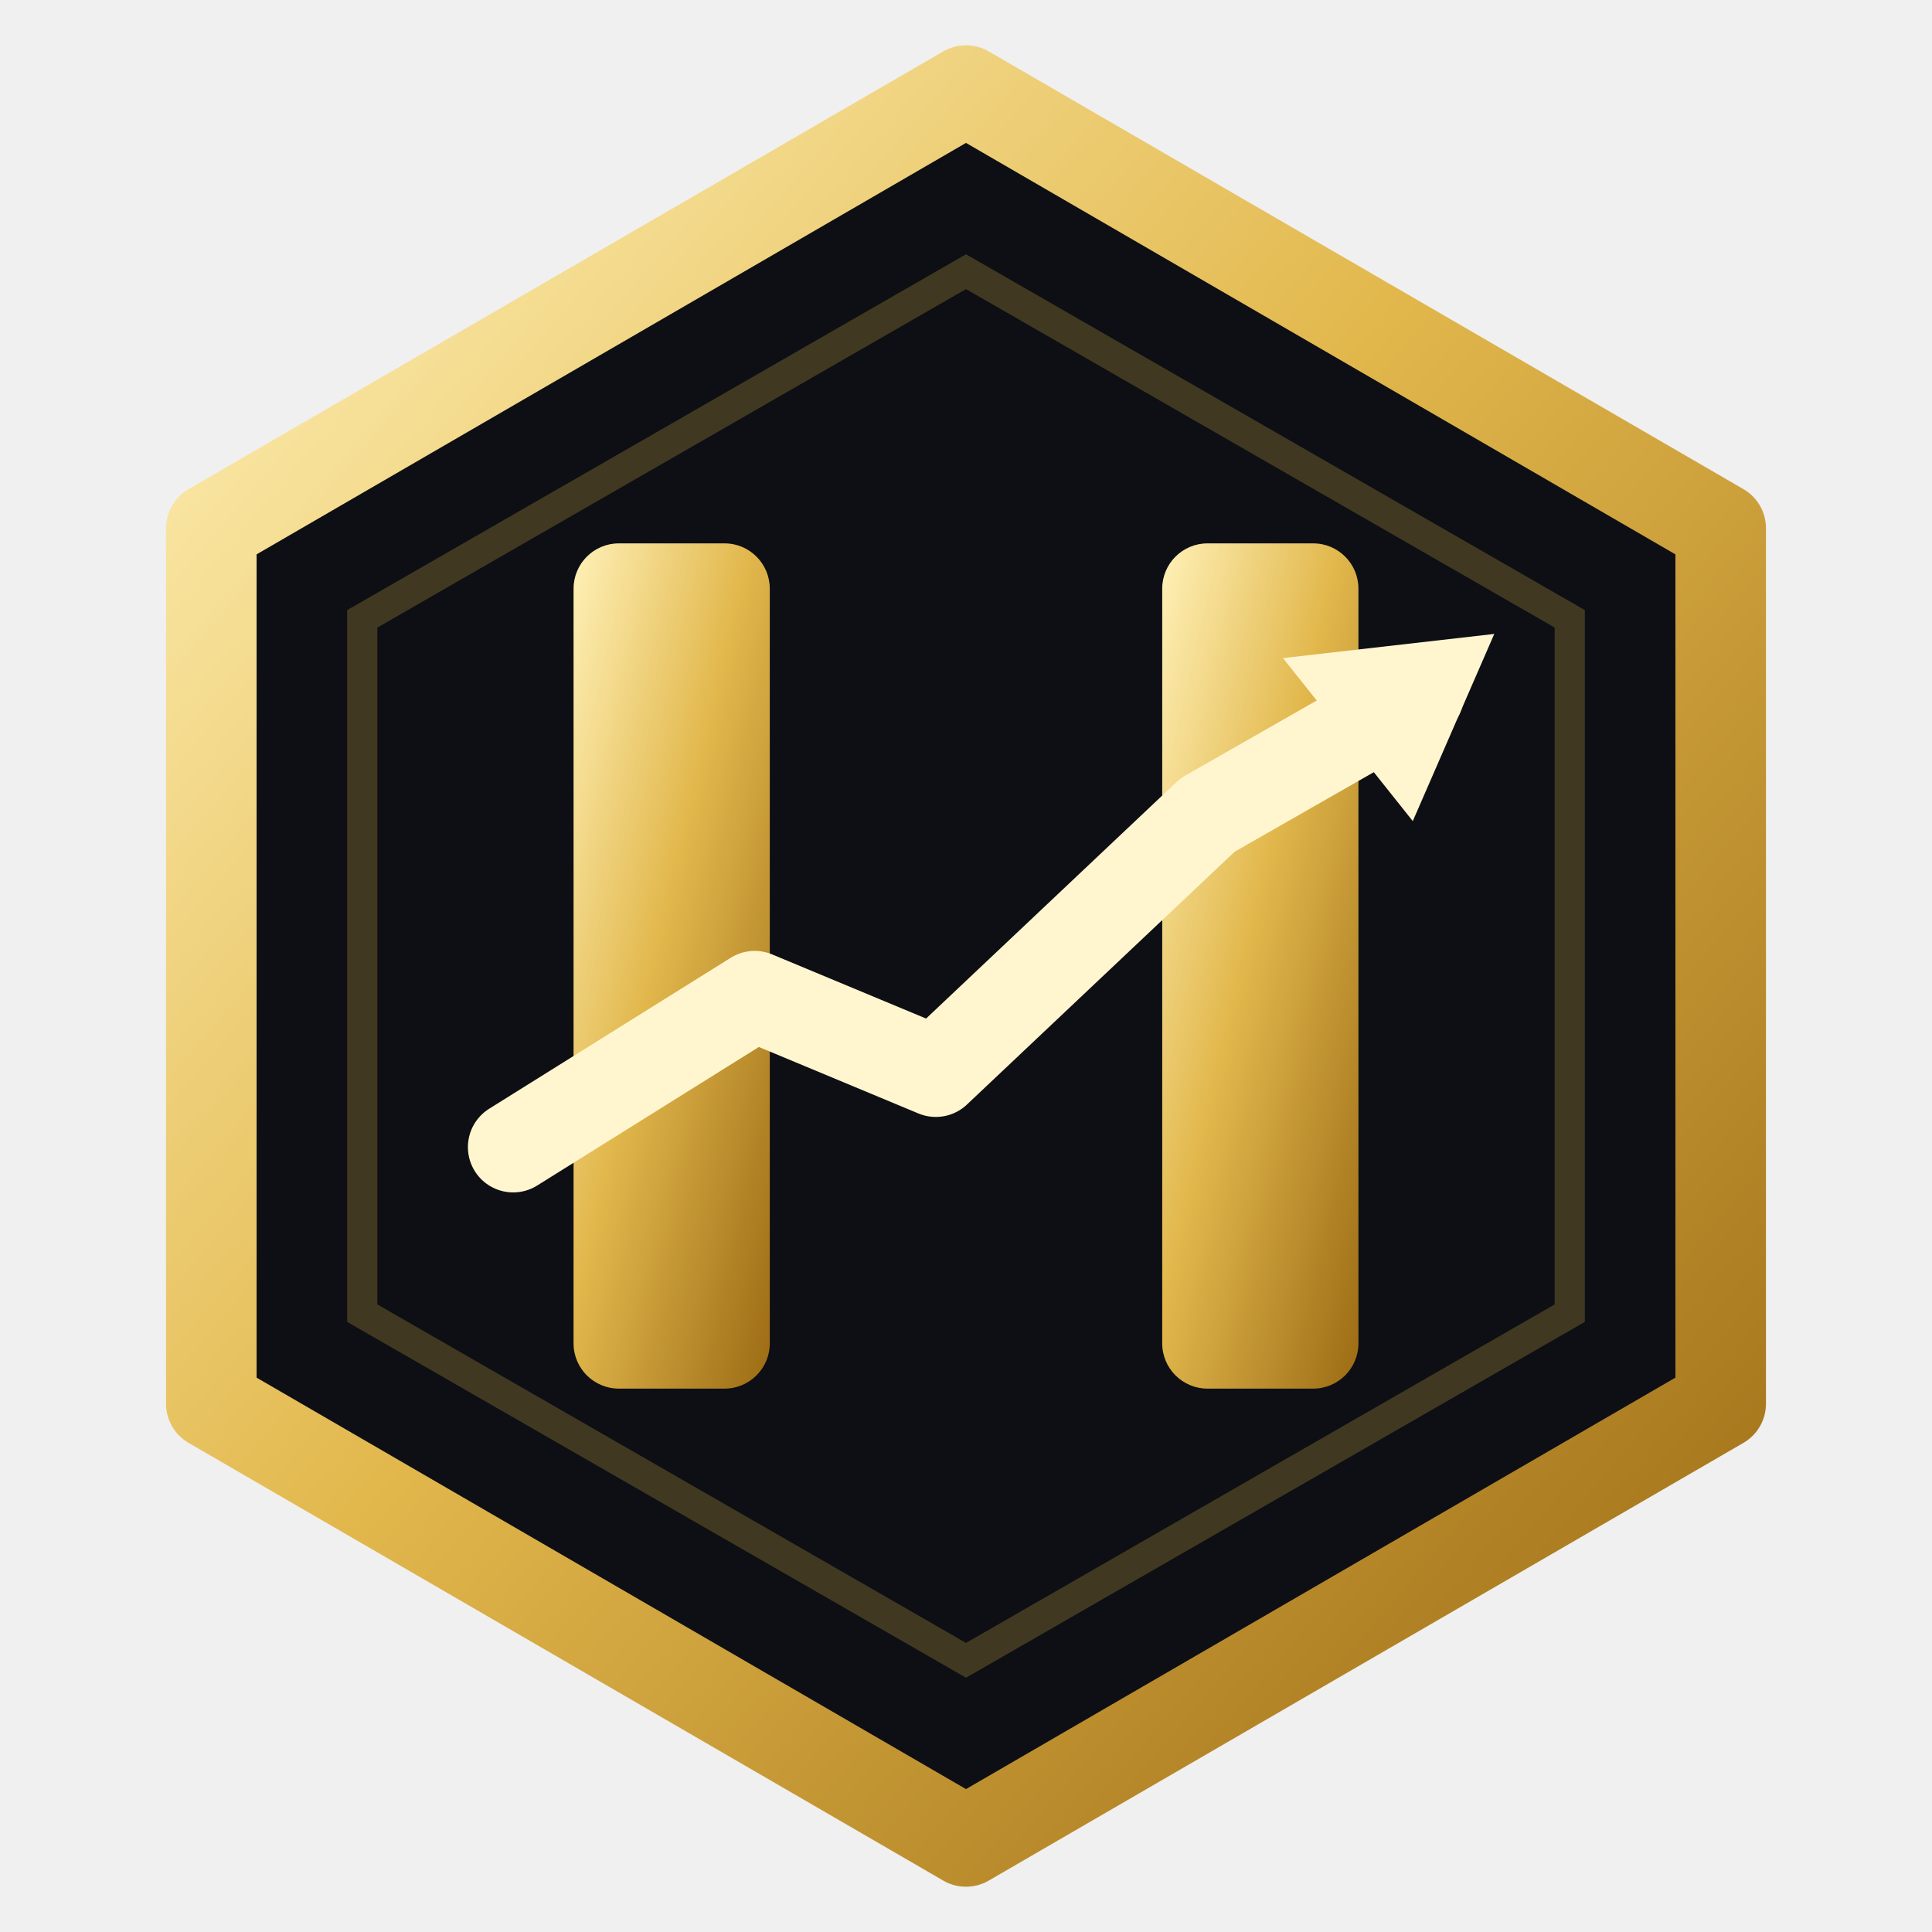
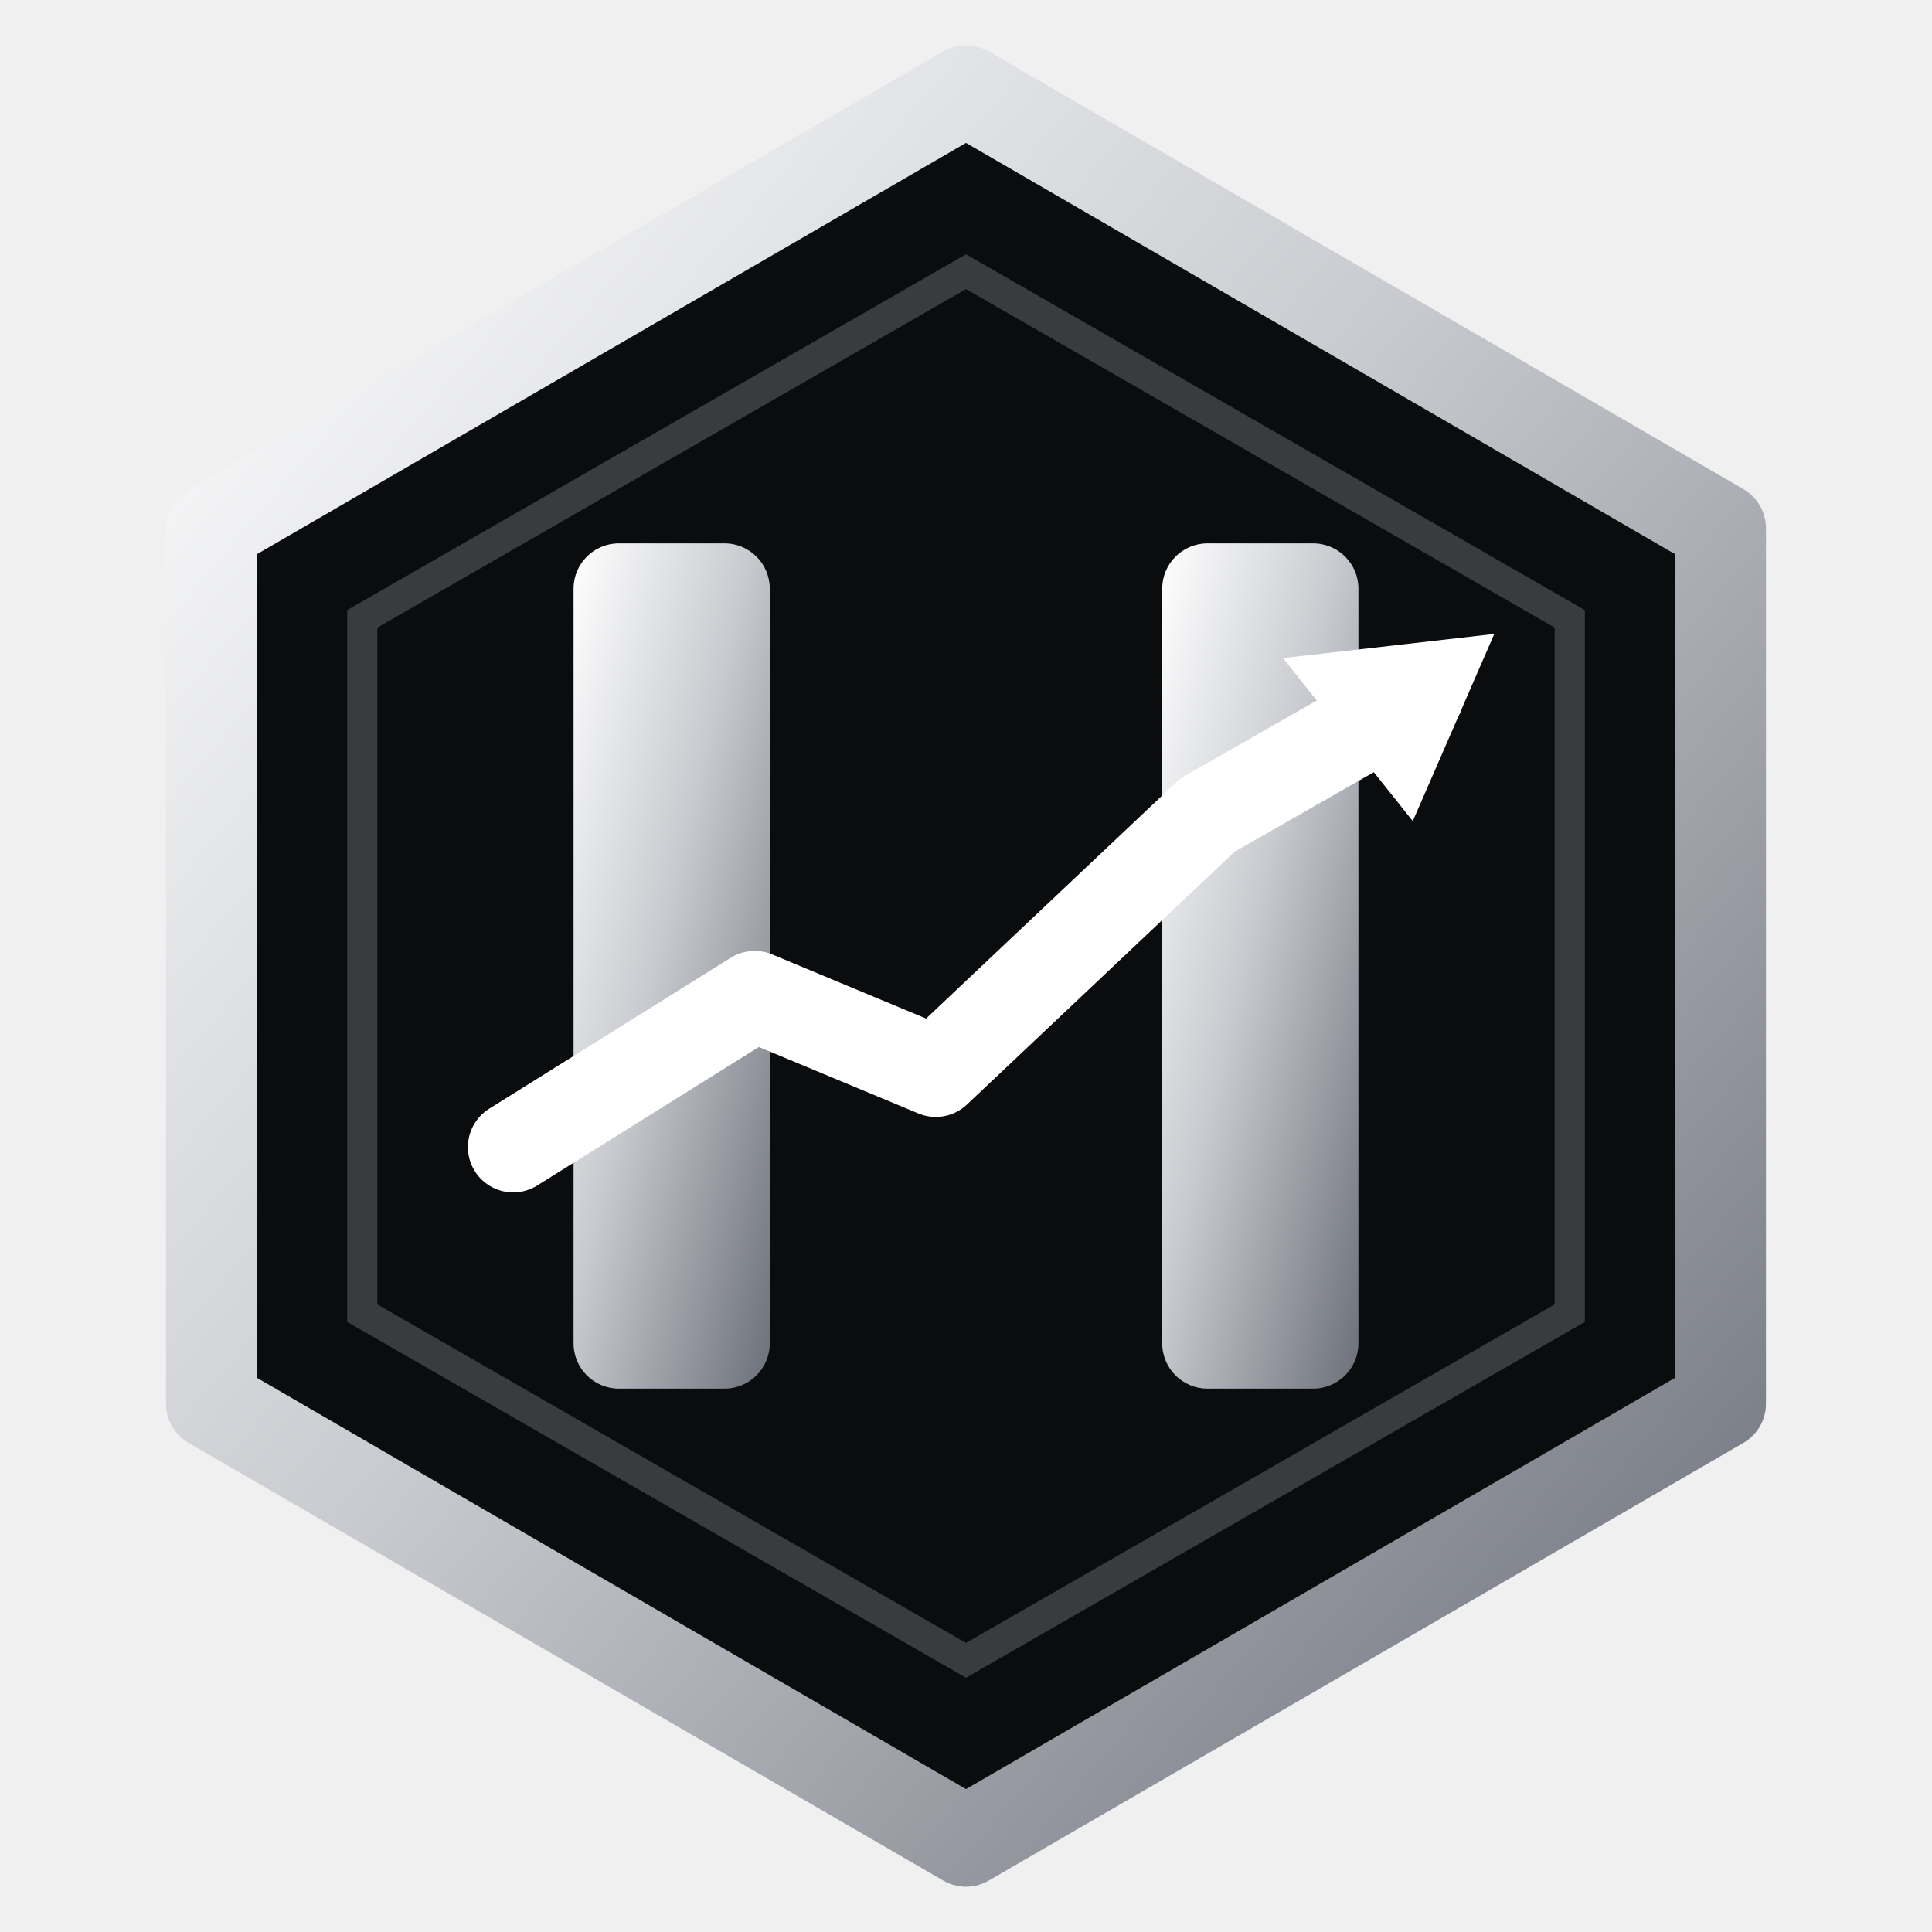
- <svg xmlns="http://www.w3.org/2000/svg" class="logo" viewBox="0 0 64 64" role="img" aria-label="HAMA ロゴ">
+ <svg xmlns="http://www.w3.org/2000/svg" viewBox="0 0 64 64" role="img" aria-label="HAMA ロゴ">
  <defs>
    <linearGradient id="hl-g" x1="0" y1="0" x2="1" y2="1">
-       <stop offset="0" stop-color="#fff1b8" />
-       <stop offset=".45" stop-color="#e2b84d" />
-       <stop offset="1" stop-color="#9c6b14" />
+       <stop offset="0" stop-color="#ffffff" />
+       <stop offset=".45" stop-color="#c9cbd0" />
+       <stop offset="1" stop-color="#6c7079" />
    </linearGradient>
  </defs>
-   <polygon points="32,3 57,17.5 57,46.5 32,61 7,46.5 7,17.5" fill="#0d0f14" stroke="url(#hl-g)" stroke-width="3" stroke-linejoin="round" />
-   <polygon points="32,9 52,20.5 52,43.5 32,55 12,43.5 12,20.5" fill="none" stroke="#d9b54a" stroke-opacity=".25" stroke-width="1" />
+   <polygon points="32,3 57,17.5 57,46.5 32,61 7,46.5 7,17.5" fill="#0b0c0e" stroke="url(#hl-g)" stroke-width="3" stroke-linejoin="round" />
+   <polygon points="32,9 52,20.5 52,43.5 32,55 12,43.5 12,20.5" fill="none" stroke="#c9cbd0" stroke-opacity=".25" stroke-width="1" />
  <rect x="19" y="18" width="6.5" height="28" rx="1.5" fill="url(#hl-g)" />
  <rect x="38.5" y="18" width="6.5" height="28" rx="1.5" fill="url(#hl-g)" />
-   <polyline points="17,38 25,33 31,35.5 40,27 47,23" fill="none" stroke="#fff6cf" stroke-width="3" stroke-linecap="round" stroke-linejoin="round" />
-   <polygon points="49.5,21 42.5,21.8 46.8,27.2" fill="#fff6cf" />
+   <polyline points="17,38 25,33 31,35.5 40,27 47,23" fill="none" stroke="#ffffff" stroke-width="3" stroke-linecap="round" stroke-linejoin="round" />
+   <polygon points="49.5,21 42.5,21.8 46.8,27.2" fill="#ffffff" />
</svg>
